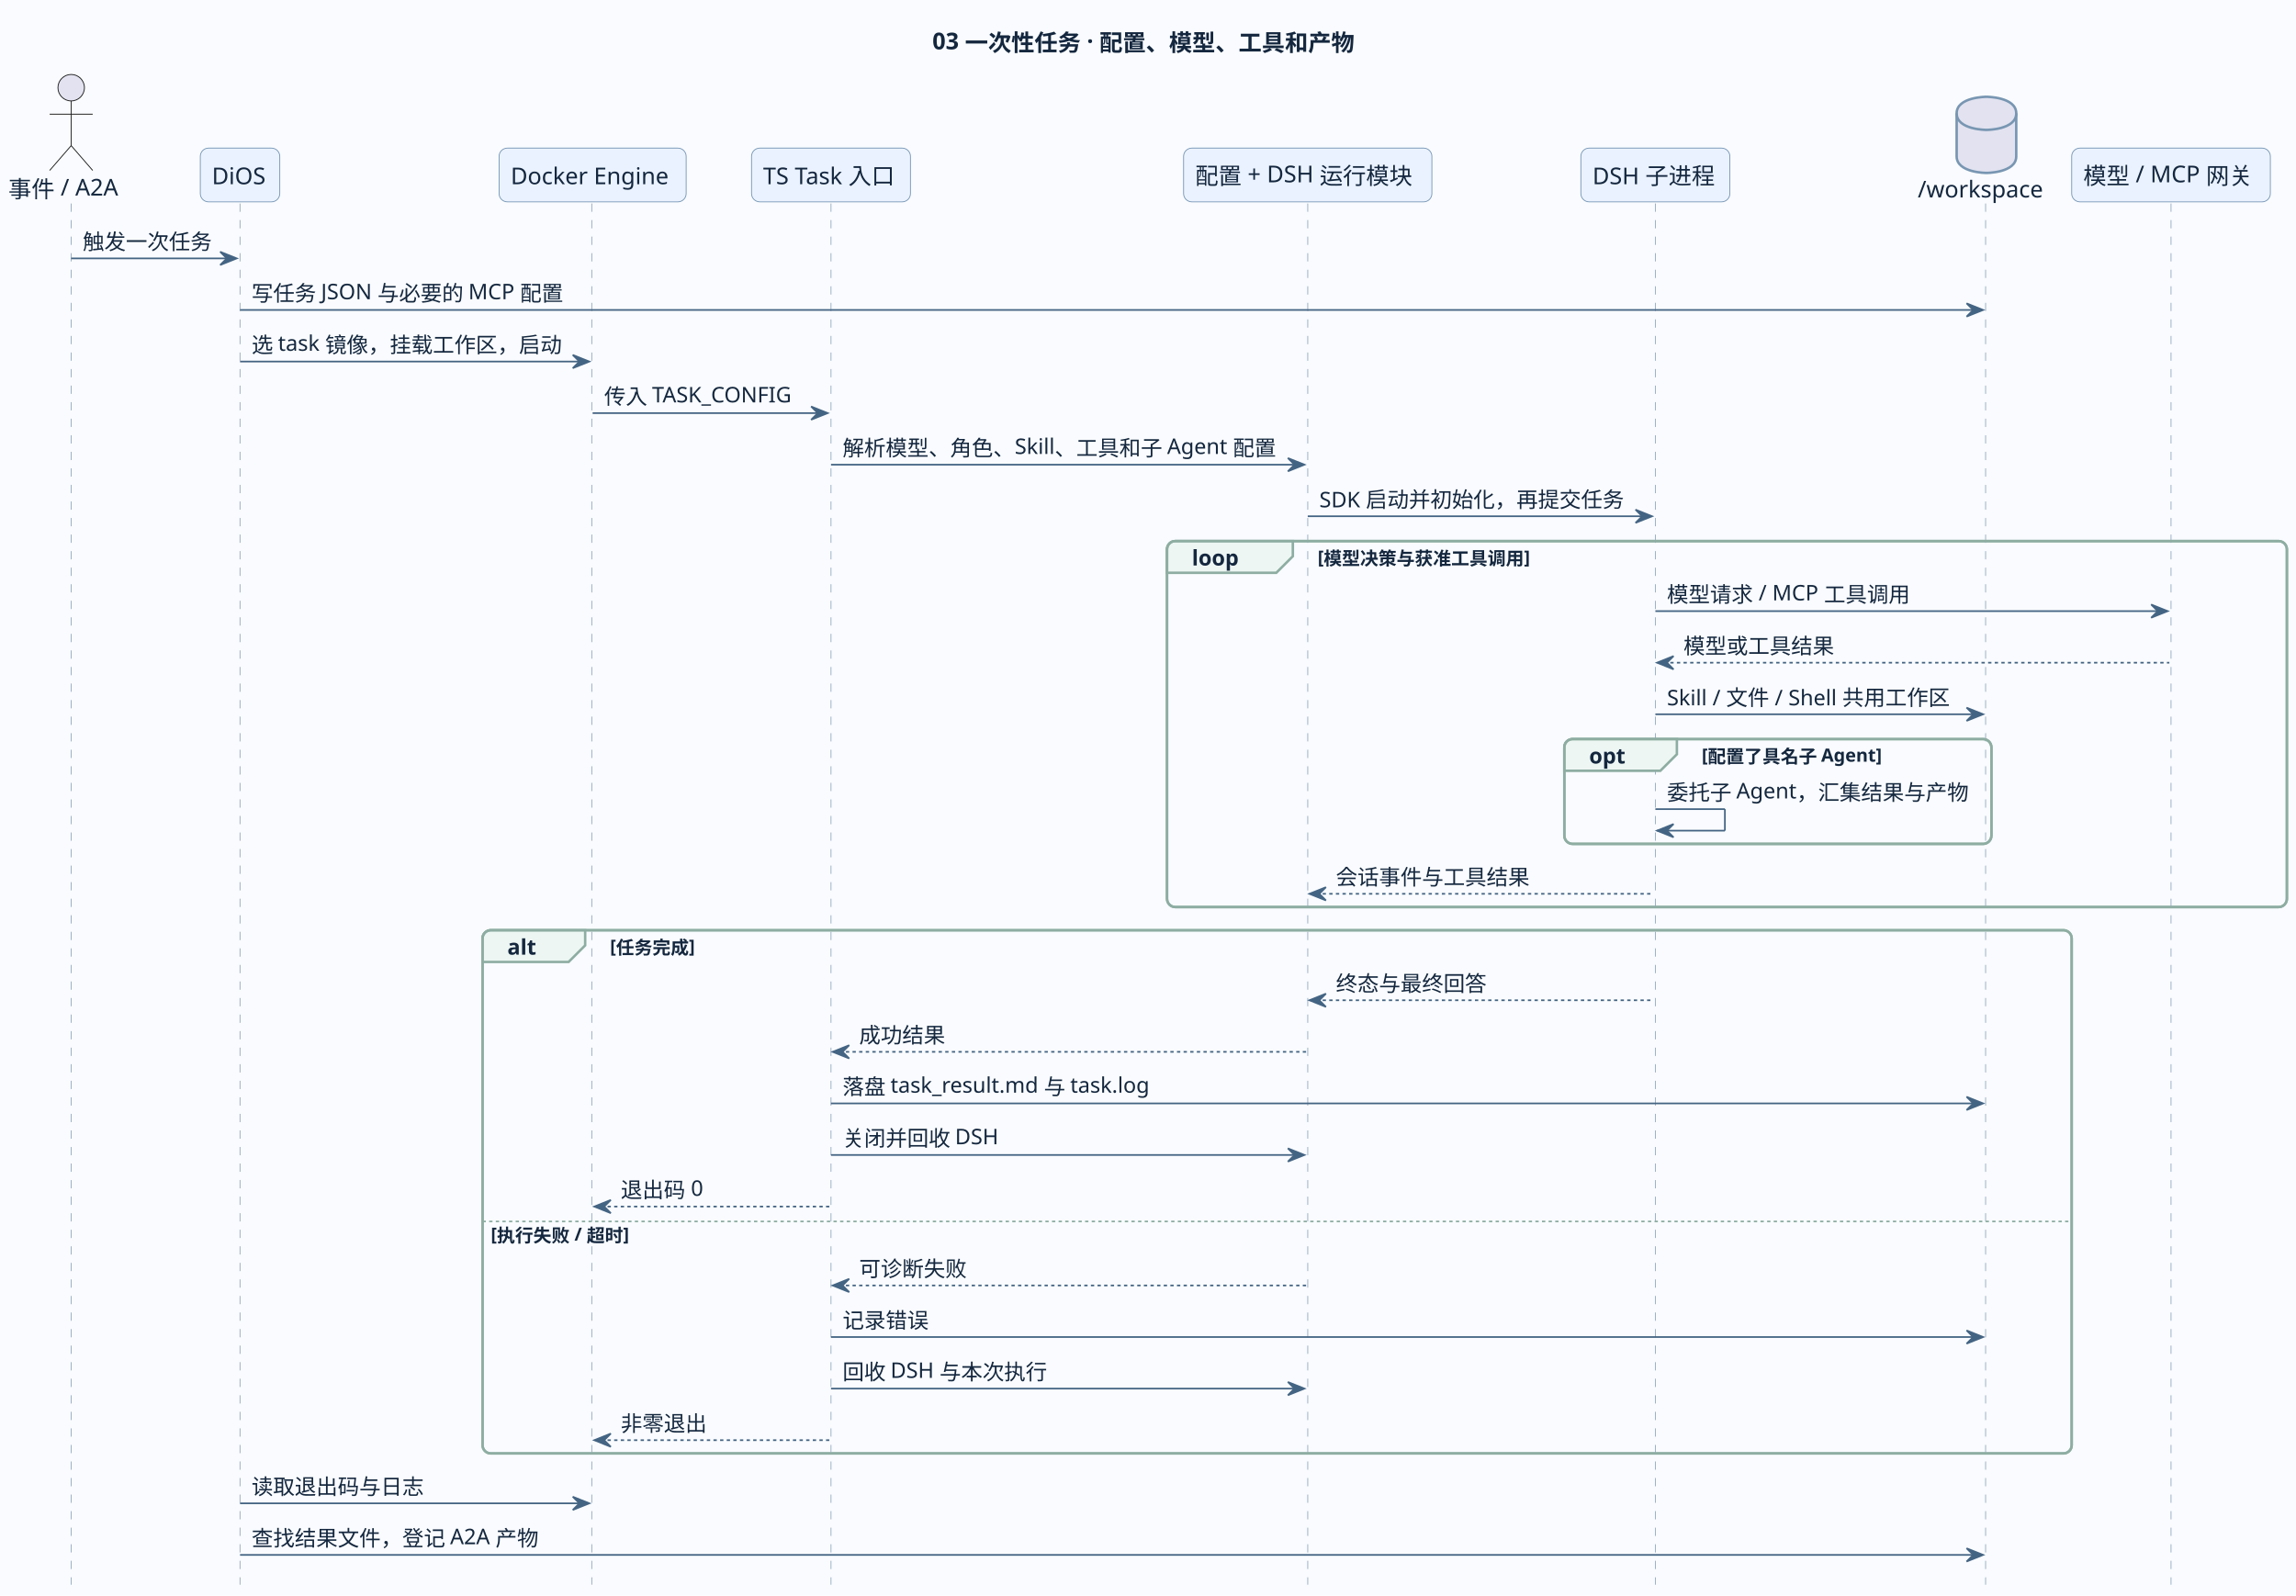
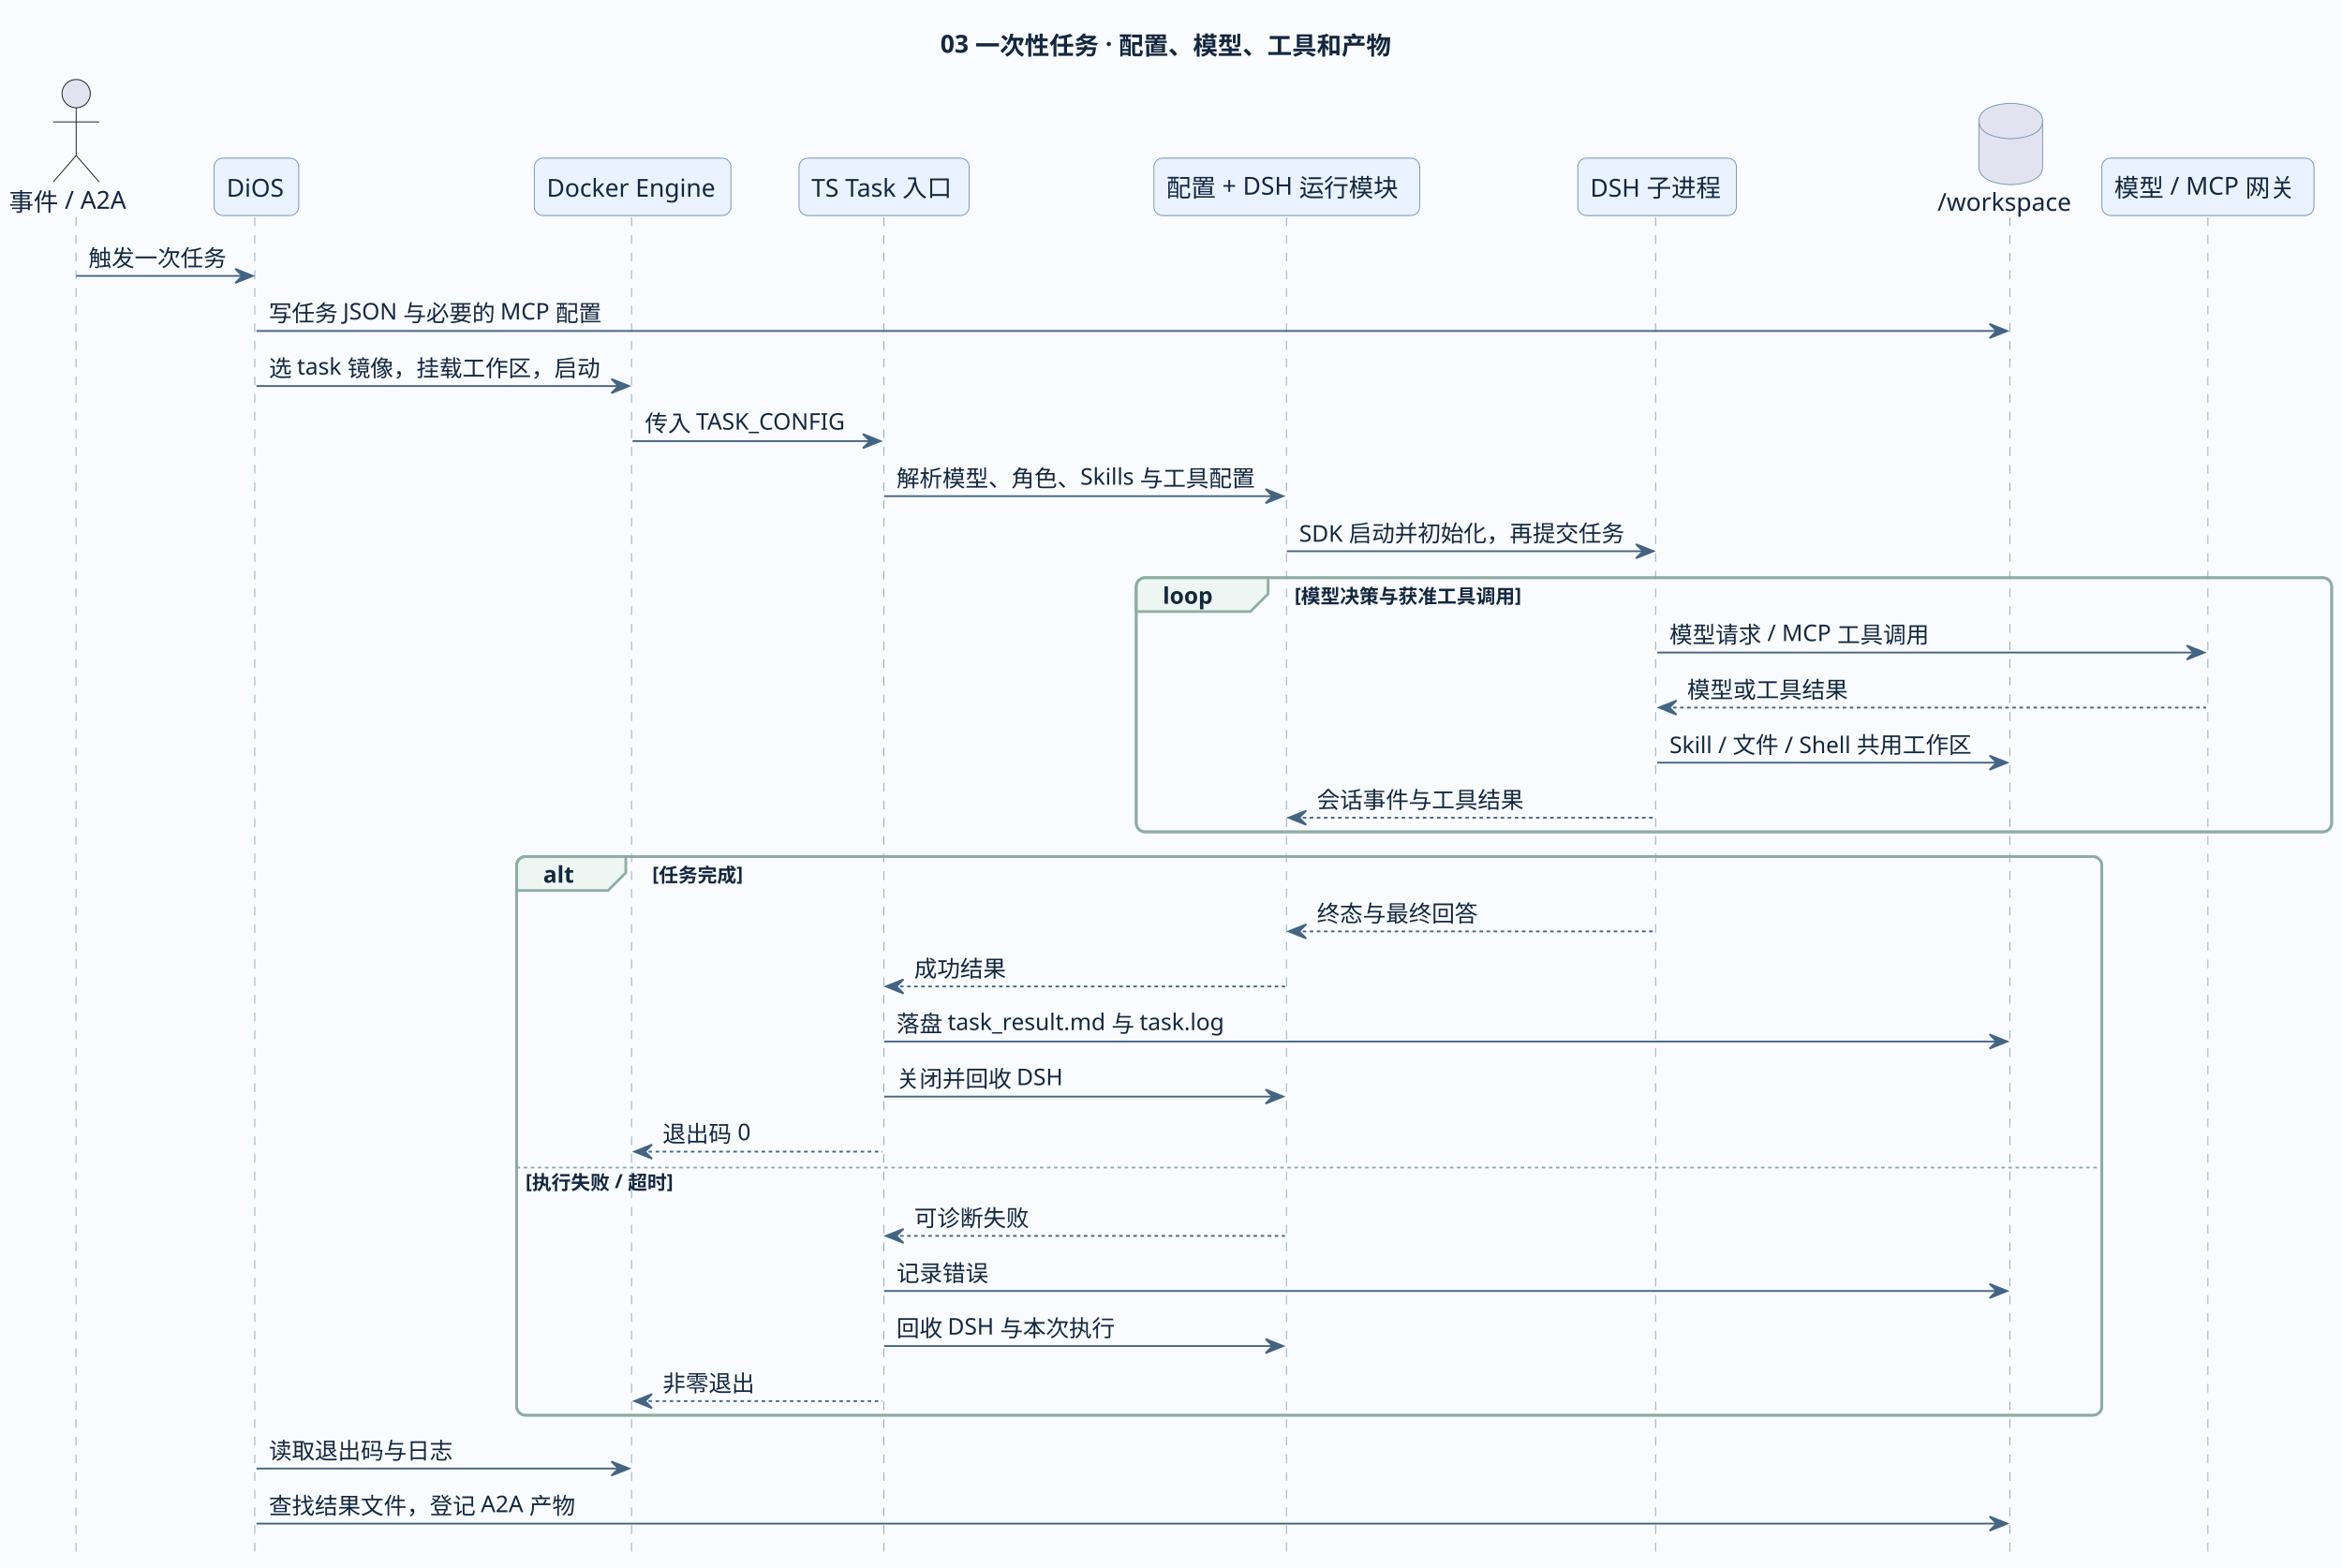
- <svg xmlns="http://www.w3.org/2000/svg" contentStyleType="text/css" height="964px" preserveAspectRatio="none" style="width:1387px;height:964px;background:#F9FBFE;" version="1.1" viewBox="0 0 1387 964" width="1387px" zoomAndPan="magnify">
+ <svg xmlns="http://www.w3.org/2000/svg" contentStyleType="text/css" data-diagram-type="SEQUENCE" height="887px" preserveAspectRatio="none" style="width:1325px;height:887px;background:#F9FBFE;" version="1.1" viewBox="0 0 1325 887" width="1325px" zoomAndPan="magnify">
  <defs />
  <g>
-     <rect fill="#F9FBFE" height="964" style="stroke:none;stroke-width:1.0;" width="1387" x="0" y="0" />
-     <text fill="#14273E" font-family="Microsoft YaHei" font-size="14" font-weight="bold" lengthAdjust="spacing" textLength="264" x="563.25" y="29.814">03  一次性任务 · 配置、模型、工具和产物</text>
-     <rect fill="none" height="221.104" rx="5" ry="5" style="stroke:#8EADA2;stroke-width:1.5;" width="676.5" x="705" y="326.901" />
-     <rect fill="none" height="63.315" rx="5" ry="5" style="stroke:#8EADA2;stroke-width:1.5;" width="258" x="945" y="446.532" />
-     <rect fill="none" height="316.095" rx="5" ry="5" style="stroke:#8EADA2;stroke-width:1.5;" width="960" x="291.5" y="562.005" />
-     <line style="stroke:#94A9BF;stroke-width:0.5;stroke-dasharray:5.0,5.0;" x1="43" x2="43" y1="122.955" y2="957.416" />
-     <line style="stroke:#94A9BF;stroke-width:0.5;stroke-dasharray:5.0,5.0;" x1="145" x2="145" y1="122.955" y2="957.416" />
-     <line style="stroke:#94A9BF;stroke-width:0.5;stroke-dasharray:5.0,5.0;" x1="357.5" x2="357.5" y1="122.955" y2="957.416" />
-     <line style="stroke:#94A9BF;stroke-width:0.5;stroke-dasharray:5.0,5.0;" x1="502" x2="502" y1="122.955" y2="957.416" />
-     <line style="stroke:#94A9BF;stroke-width:0.5;stroke-dasharray:5.0,5.0;" x1="790" x2="790" y1="122.955" y2="957.416" />
-     <line style="stroke:#94A9BF;stroke-width:0.5;stroke-dasharray:5.0,5.0;" x1="1000" x2="1000" y1="122.955" y2="957.416" />
-     <line style="stroke:#94A9BF;stroke-width:0.5;stroke-dasharray:5.0,5.0;" x1="1199.5" x2="1199.5" y1="122.955" y2="957.416" />
-     <line style="stroke:#94A9BF;stroke-width:0.5;stroke-dasharray:5.0,5.0;" x1="1311.5" x2="1311.5" y1="122.955" y2="957.416" />
-     <text fill="#14273E" font-family="Microsoft YaHei" font-size="14" lengthAdjust="spacing" textLength="70" x="5" y="119.291">事件 / A2A</text>
-     <ellipse cx="43" cy="52.977" fill="#E2E2F0" rx="8" ry="8" style="stroke:#181818;stroke-width:0.5;" />
-     <path d="M43,60.977 L43,87.978 M30,68.978 L56,68.978 M43,87.978 L30,102.978 M43,87.978 L56,102.978 " fill="none" style="stroke:#181818;stroke-width:0.5;" />
-     <rect fill="#EAF2FF" height="32.477" rx="5" ry="5" style="stroke:#7595B4;stroke-width:0.5;" width="48" x="121" y="89.478" />
-     <text fill="#14273E" font-family="Microsoft YaHei" font-size="14" lengthAdjust="spacing" textLength="34" x="128" y="111.291">DiOS</text>
-     <rect fill="#EAF2FF" height="32.477" rx="5" ry="5" style="stroke:#7595B4;stroke-width:0.5;" width="113" x="301.5" y="89.478" />
-     <text fill="#14273E" font-family="Microsoft YaHei" font-size="14" lengthAdjust="spacing" textLength="99" x="308.5" y="111.291">Docker Engine</text>
-     <rect fill="#EAF2FF" height="32.477" rx="5" ry="5" style="stroke:#7595B4;stroke-width:0.5;" width="96" x="454" y="89.478" />
-     <text fill="#14273E" font-family="Microsoft YaHei" font-size="14" lengthAdjust="spacing" textLength="82" x="461" y="111.291">TS Task 入口</text>
-     <rect fill="#EAF2FF" height="32.477" rx="5" ry="5" style="stroke:#7595B4;stroke-width:0.5;" width="150" x="715" y="89.478" />
-     <text fill="#14273E" font-family="Microsoft YaHei" font-size="14" lengthAdjust="spacing" textLength="136" x="722" y="111.291">配置 + DSH 运行模块</text>
-     <rect fill="#EAF2FF" height="32.477" rx="5" ry="5" style="stroke:#7595B4;stroke-width:0.5;" width="90" x="955" y="89.478" />
-     <text fill="#14273E" font-family="Microsoft YaHei" font-size="14" lengthAdjust="spacing" textLength="76" x="962" y="111.291">DSH 子进程</text>
-     <text fill="#14273E" font-family="Microsoft YaHei" font-size="14" lengthAdjust="spacing" textLength="77" x="1158.5" y="119.291">/workspace</text>
-     <path d="M1182,68.478 C1182,58.477 1200,58.477 1200,58.477 C1200,58.477 1218,58.477 1218,68.478 L1218,94.478 C1218,104.478 1200,104.478 1200,104.478 C1200,104.478 1182,104.478 1182,94.478 L1182,68.478 " fill="#E2E2F0" style="stroke:#7896B2;stroke-width:1.5;" />
-     <path d="M1182,68.478 C1182,78.478 1200,78.478 1200,78.478 C1200,78.478 1218,78.478 1218,68.478 " fill="none" style="stroke:#7896B2;stroke-width:1.5;" />
-     <rect fill="#EAF2FF" height="32.477" rx="5" ry="5" style="stroke:#7595B4;stroke-width:0.5;" width="120" x="1251.5" y="89.478" />
-     <text fill="#14273E" font-family="Microsoft YaHei" font-size="14" lengthAdjust="spacing" textLength="106" x="1258.5" y="111.291">模型 / MCP 网关</text>
-     <polygon fill="#446483" points="133,152.113,143,156.113,133,160.113,137,156.113" style="stroke:#446483;stroke-width:1.0;" />
-     <line style="stroke:#446483;stroke-width:1.0;" x1="43" x2="139" y1="156.113" y2="156.113" />
-     <text fill="#14273E" font-family="Microsoft YaHei" font-size="13" lengthAdjust="spacing" textLength="78" x="50" y="150.71">触发一次任务</text>
-     <polygon fill="#446483" points="1188,183.27,1198,187.27,1188,191.27,1192,187.27" style="stroke:#446483;stroke-width:1.0;" />
-     <line style="stroke:#446483;stroke-width:1.0;" x1="145" x2="1194" y1="187.27" y2="187.27" />
-     <text fill="#14273E" font-family="Microsoft YaHei" font-size="13" lengthAdjust="spacing" textLength="198" x="152" y="181.868">写任务 JSON 与必要的 MCP 配置</text>
-     <polygon fill="#446483" points="346,214.428,356,218.428,346,222.428,350,218.428" style="stroke:#446483;stroke-width:1.0;" />
-     <line style="stroke:#446483;stroke-width:1.0;" x1="145" x2="352" y1="218.428" y2="218.428" />
-     <text fill="#14273E" font-family="Microsoft YaHei" font-size="13" lengthAdjust="spacing" textLength="189" x="152" y="213.026">选 task 镜像，挂载工作区，启动</text>
-     <polygon fill="#446483" points="490,245.586,500,249.586,490,253.586,494,249.586" style="stroke:#446483;stroke-width:1.0;" />
-     <line style="stroke:#446483;stroke-width:1.0;" x1="358" x2="496" y1="249.586" y2="249.586" />
-     <text fill="#14273E" font-family="Microsoft YaHei" font-size="13" lengthAdjust="spacing" textLength="120" x="365" y="244.184">传入 TASK_CONFIG</text>
-     <polygon fill="#446483" points="778,276.744,788,280.744,778,284.744,782,280.744" style="stroke:#446483;stroke-width:1.0;" />
-     <line style="stroke:#446483;stroke-width:1.0;" x1="502" x2="784" y1="280.744" y2="280.744" />
-     <text fill="#14273E" font-family="Microsoft YaHei" font-size="13" lengthAdjust="spacing" textLength="264" x="509" y="275.341">解析模型、角色、Skill、工具和子 Agent 配置</text>
-     <polygon fill="#446483" points="988,307.901,998,311.901,988,315.901,992,311.901" style="stroke:#446483;stroke-width:1.0;" />
-     <line style="stroke:#446483;stroke-width:1.0;" x1="790" x2="994" y1="311.901" y2="311.901" />
-     <text fill="#14273E" font-family="Microsoft YaHei" font-size="13" lengthAdjust="spacing" textLength="186" x="797" y="306.499">SDK 启动并初始化，再提交任务</text>
-     <path d="M710,326.901 L781,326.901 L781,336.059 L771,346.059 L705,346.059 L705,331.901 A5,5 0 0 1 710,326.901 " fill="#EDF6F3" style="stroke:#8EADA2;stroke-width:1.5;" />
-     <rect fill="none" height="221.104" rx="5" ry="5" style="stroke:#8EADA2;stroke-width:1.5;" width="676.5" x="705" y="326.901" />
-     <text fill="#14273E" font-family="Microsoft YaHei" font-size="13" font-weight="bold" lengthAdjust="spacing" textLength="31" x="720" y="341.657">loop</text>
-     <text fill="#14273E" font-family="Microsoft YaHei" font-size="11" font-weight="bold" lengthAdjust="spacing" textLength="129" x="796" y="340.541">[模型决策与获准工具调用]</text>
-     <polygon fill="#446483" points="1299.5,365.217,1309.5,369.217,1299.5,373.217,1303.5,369.217" style="stroke:#446483;stroke-width:1.0;" />
-     <line style="stroke:#446483;stroke-width:1.0;" x1="1000" x2="1305.5" y1="369.217" y2="369.217" />
-     <text fill="#14273E" font-family="Microsoft YaHei" font-size="13" lengthAdjust="spacing" textLength="152" x="1007" y="363.815">模型请求 / MCP 工具调用</text>
-     <polygon fill="#446483" points="1011,396.375,1001,400.375,1011,404.375,1007,400.375" style="stroke:#446483;stroke-width:1.0;" />
-     <line style="stroke:#446483;stroke-width:1.0;stroke-dasharray:2.0,2.0;" x1="1005" x2="1310.5" y1="400.375" y2="400.375" />
-     <text fill="#14273E" font-family="Microsoft YaHei" font-size="13" lengthAdjust="spacing" textLength="91" x="1017" y="394.972">模型或工具结果</text>
-     <polygon fill="#446483" points="1188,427.532,1198,431.532,1188,435.532,1192,431.532" style="stroke:#446483;stroke-width:1.0;" />
-     <line style="stroke:#446483;stroke-width:1.0;" x1="1000" x2="1194" y1="431.532" y2="431.532" />
-     <text fill="#14273E" font-family="Microsoft YaHei" font-size="13" lengthAdjust="spacing" textLength="176" x="1007" y="426.13">Skill / 文件 / Shell 共用工作区</text>
-     <path d="M950,446.532 L1013,446.532 L1013,455.69 L1003,465.69 L945,465.69 L945,451.532 A5,5 0 0 1 950,446.532 " fill="#EDF6F3" style="stroke:#8EADA2;stroke-width:1.5;" />
-     <rect fill="none" height="63.315" rx="5" ry="5" style="stroke:#8EADA2;stroke-width:1.5;" width="258" x="945" y="446.532" />
-     <text fill="#14273E" font-family="Microsoft YaHei" font-size="13" font-weight="bold" lengthAdjust="spacing" textLength="23" x="960" y="461.288">opt</text>
-     <text fill="#14273E" font-family="Microsoft YaHei" font-size="11" font-weight="bold" lengthAdjust="spacing" textLength="110" x="1028" y="460.171">[配置了具名子 Agent]</text>
-     <line style="stroke:#446483;stroke-width:1.0;" x1="1000" x2="1042" y1="488.848" y2="488.848" />
-     <line style="stroke:#446483;stroke-width:1.0;" x1="1042" x2="1042" y1="488.848" y2="501.848" />
-     <line style="stroke:#446483;stroke-width:1.0;" x1="1001" x2="1042" y1="501.848" y2="501.848" />
-     <polygon fill="#446483" points="1011,497.848,1001,501.848,1011,505.848,1007,501.848" style="stroke:#446483;stroke-width:1.0;" />
-     <text fill="#14273E" font-family="Microsoft YaHei" font-size="13" lengthAdjust="spacing" textLength="184" x="1007" y="483.445">委托子 Agent，汇集结果与产物</text>
-     <polygon fill="#446483" points="801,536.005,791,540.005,801,544.005,797,540.005" style="stroke:#446483;stroke-width:1.0;" />
-     <line style="stroke:#446483;stroke-width:1.0;stroke-dasharray:2.0,2.0;" x1="795" x2="999" y1="540.005" y2="540.005" />
-     <text fill="#14273E" font-family="Microsoft YaHei" font-size="13" lengthAdjust="spacing" textLength="117" x="807" y="534.603">会话事件与工具结果</text>
-     <path d="M296.5,562.005 L353.5,562.005 L353.5,571.163 L343.5,581.163 L291.5,581.163 L291.5,567.005 A5,5 0 0 1 296.5,562.005 " fill="#EDF6F3" style="stroke:#8EADA2;stroke-width:1.5;" />
-     <rect fill="none" height="316.095" rx="5" ry="5" style="stroke:#8EADA2;stroke-width:1.5;" width="960" x="291.5" y="562.005" />
-     <text fill="#14273E" font-family="Microsoft YaHei" font-size="13" font-weight="bold" lengthAdjust="spacing" textLength="17" x="306.5" y="576.761">alt</text>
-     <text fill="#14273E" font-family="Microsoft YaHei" font-size="11" font-weight="bold" lengthAdjust="spacing" textLength="52" x="368.5" y="575.644">[任务完成]</text>
-     <polygon fill="#446483" points="801,600.321,791,604.321,801,608.321,797,604.321" style="stroke:#446483;stroke-width:1.0;" />
-     <line style="stroke:#446483;stroke-width:1.0;stroke-dasharray:2.0,2.0;" x1="795" x2="999" y1="604.321" y2="604.321" />
-     <text fill="#14273E" font-family="Microsoft YaHei" font-size="13" lengthAdjust="spacing" textLength="91" x="807" y="598.918">终态与最终回答</text>
-     <polygon fill="#446483" points="513,631.479,503,635.479,513,639.479,509,635.479" style="stroke:#446483;stroke-width:1.0;" />
-     <line style="stroke:#446483;stroke-width:1.0;stroke-dasharray:2.0,2.0;" x1="507" x2="789" y1="635.479" y2="635.479" />
-     <text fill="#14273E" font-family="Microsoft YaHei" font-size="13" lengthAdjust="spacing" textLength="52" x="519" y="630.076">成功结果</text>
-     <polygon fill="#446483" points="1188,662.636,1198,666.636,1188,670.636,1192,666.636" style="stroke:#446483;stroke-width:1.0;" />
-     <line style="stroke:#446483;stroke-width:1.0;" x1="502" x2="1194" y1="666.636" y2="666.636" />
-     <text fill="#14273E" font-family="Microsoft YaHei" font-size="13" lengthAdjust="spacing" textLength="186" x="509" y="661.234">落盘 task_result.md 与 task.log</text>
-     <polygon fill="#446483" points="778,693.794,788,697.794,778,701.794,782,697.794" style="stroke:#446483;stroke-width:1.0;" />
-     <line style="stroke:#446483;stroke-width:1.0;" x1="502" x2="784" y1="697.794" y2="697.794" />
-     <text fill="#14273E" font-family="Microsoft YaHei" font-size="13" lengthAdjust="spacing" textLength="97" x="509" y="692.392">关闭并回收 DSH</text>
-     <polygon fill="#446483" points="369,724.952,359,728.952,369,732.952,365,728.952" style="stroke:#446483;stroke-width:1.0;" />
-     <line style="stroke:#446483;stroke-width:1.0;stroke-dasharray:2.0,2.0;" x1="363" x2="501" y1="728.952" y2="728.952" />
-     <text fill="#14273E" font-family="Microsoft YaHei" font-size="13" lengthAdjust="spacing" textLength="51" x="375" y="723.549">退出码 0</text>
-     <line style="stroke:#8EADA2;stroke-width:1.0;stroke-dasharray:2.0,2.0;" x1="291.5" x2="1251.5" y1="737.952" y2="737.952" />
-     <text fill="#14273E" font-family="Microsoft YaHei" font-size="11" font-weight="bold" lengthAdjust="spacing" textLength="85" x="296.5" y="749.591">[执行失败 / 超时]</text>
-     <polygon fill="#446483" points="513,772.627,503,776.627,513,780.627,509,776.627" style="stroke:#446483;stroke-width:1.0;" />
-     <line style="stroke:#446483;stroke-width:1.0;stroke-dasharray:2.0,2.0;" x1="507" x2="789" y1="776.627" y2="776.627" />
-     <text fill="#14273E" font-family="Microsoft YaHei" font-size="13" lengthAdjust="spacing" textLength="65" x="519" y="771.225">可诊断失败</text>
-     <polygon fill="#446483" points="1188,803.785,1198,807.785,1188,811.785,1192,807.785" style="stroke:#446483;stroke-width:1.0;" />
-     <line style="stroke:#446483;stroke-width:1.0;" x1="502" x2="1194" y1="807.785" y2="807.785" />
-     <text fill="#14273E" font-family="Microsoft YaHei" font-size="13" lengthAdjust="spacing" textLength="52" x="509" y="802.383">记录错误</text>
-     <polygon fill="#446483" points="778,834.943,788,838.943,778,842.943,782,838.943" style="stroke:#446483;stroke-width:1.0;" />
-     <line style="stroke:#446483;stroke-width:1.0;" x1="502" x2="784" y1="838.943" y2="838.943" />
-     <text fill="#14273E" font-family="Microsoft YaHei" font-size="13" lengthAdjust="spacing" textLength="127" x="509" y="833.54">回收 DSH 与本次执行</text>
-     <polygon fill="#446483" points="369,866.101,359,870.101,369,874.101,365,870.101" style="stroke:#446483;stroke-width:1.0;" />
-     <line style="stroke:#446483;stroke-width:1.0;stroke-dasharray:2.0,2.0;" x1="363" x2="501" y1="870.101" y2="870.101" />
-     <text fill="#14273E" font-family="Microsoft YaHei" font-size="13" lengthAdjust="spacing" textLength="52" x="375" y="864.698">非零退出</text>
-     <polygon fill="#446483" points="346,904.258,356,908.258,346,912.258,350,908.258" style="stroke:#446483;stroke-width:1.0;" />
-     <line style="stroke:#446483;stroke-width:1.0;" x1="145" x2="352" y1="908.258" y2="908.258" />
-     <text fill="#14273E" font-family="Microsoft YaHei" font-size="13" lengthAdjust="spacing" textLength="104" x="152" y="902.856">读取退出码与日志</text>
-     <polygon fill="#446483" points="1188,935.416,1198,939.416,1188,943.416,1192,939.416" style="stroke:#446483;stroke-width:1.0;" />
-     <line style="stroke:#446483;stroke-width:1.0;" x1="145" x2="1194" y1="939.416" y2="939.416" />
-     <text fill="#14273E" font-family="Microsoft YaHei" font-size="13" lengthAdjust="spacing" textLength="177" x="152" y="934.014">查找结果文件，登记 A2A 产物</text>
+     <rect fill="#F9FBFE" height="887" style="stroke:none;stroke-width:1;" width="1325" x="0" y="0" />
+     <text fill="#14273E" font-family="Microsoft YaHei" font-size="14" font-weight="bold" lengthAdjust="spacing" textLength="264.1" x="532.026" y="29.814">03  一次性任务 · 配置、模型、工具和产物</text>
+     <rect fill="none" height="143.789" rx="5" ry="5" style="stroke:#8EADA2;stroke-width:1.5;" width="676.331" x="642.82" y="326.901" />
+     <rect fill="none" height="316.095" rx="5" ry="5" style="stroke:#8EADA2;stroke-width:1.5;" width="896.833" x="292.299" y="484.69" />
+     <g>
+       <rect fill="#000000" fill-opacity="0" height="757.145" width="8" x="39.089" y="122.955" />
+       <line style="stroke:#94A9BF;stroke-width:0.5;stroke-dasharray:5,5;" x1="43" x2="43" y1="122.955" y2="880.101" />
+     </g>
+     <g>
+       <rect fill="#000000" fill-opacity="0" height="757.145" width="8" x="141.089" y="122.955" />
+       <line style="stroke:#94A9BF;stroke-width:0.5;stroke-dasharray:5,5;" x1="144.149" x2="144.149" y1="122.955" y2="880.101" />
+     </g>
+     <g>
+       <rect fill="#000000" fill-opacity="0" height="757.145" width="8" x="353.906" y="122.955" />
+       <line style="stroke:#94A9BF;stroke-width:0.5;stroke-dasharray:5,5;" x1="357.299" x2="357.299" y1="122.955" y2="880.101" />
+     </g>
+     <g>
+       <rect fill="#000000" fill-opacity="0" height="757.145" width="8" x="496.188" y="122.955" />
+       <line style="stroke:#94A9BF;stroke-width:0.5;stroke-dasharray:5,5;" x1="500.06" x2="500.06" y1="122.955" y2="880.101" />
+     </g>
+     <g>
+       <rect fill="#000000" fill-opacity="0" height="757.145" width="8" x="724.012" y="122.955" />
+       <line style="stroke:#94A9BF;stroke-width:0.5;stroke-dasharray:5,5;" x1="727.82" x2="727.82" y1="122.955" y2="880.101" />
+     </g>
+     <g>
+       <rect fill="#000000" fill-opacity="0" height="757.145" width="8" x="933.516" y="122.955" />
+       <line style="stroke:#94A9BF;stroke-width:0.5;stroke-dasharray:5,5;" x1="936.658" x2="936.658" y1="122.955" y2="880.101" />
+     </g>
+     <g>
+       <rect fill="#000000" fill-opacity="0" height="757.145" width="8" x="1133.619" y="122.955" />
+       <line style="stroke:#94A9BF;stroke-width:0.5;stroke-dasharray:5,5;" x1="1137.105" x2="1137.105" y1="122.955" y2="880.101" />
+     </g>
+     <g>
+       <rect fill="#000000" fill-opacity="0" height="757.145" width="8" x="1245.142" y="122.955" />
+       <line style="stroke:#94A9BF;stroke-width:0.5;stroke-dasharray:5,5;" x1="1249.132" x2="1249.132" y1="122.955" y2="880.101" />
+     </g>
+     <g class="participant participant-head" data-participant="Caller">
+       <text fill="#14273E" font-family="Microsoft YaHei" font-size="14" lengthAdjust="spacing" textLength="70.178" x="5" y="119.291">事件 / A2A</text>
+       <ellipse cx="43.089" cy="52.977" fill="#E2E2F0" rx="8" ry="8" style="stroke:#181818;stroke-width:0.5;" />
+       <path d="M43.089,60.977 L43.089,87.978 M30.089,68.978 L56.089,68.978 M43.089,87.978 L30.089,102.978 M43.089,87.978 L56.089,102.978" fill="none" style="stroke:#181818;stroke-width:0.5;" />
+     </g>
+     <g class="participant participant-head" data-participant="OS">
+       <rect fill="#EAF2FF" height="32.477" rx="5" ry="5" style="stroke:#7595B4;stroke-width:0.5;" width="47.879" x="121.149" y="89.478" />
+       <text fill="#14273E" font-family="Microsoft YaHei" font-size="14" lengthAdjust="spacing" textLength="33.879" x="128.149" y="111.291">DiOS</text>
+     </g>
+     <g class="participant participant-head" data-participant="Docker">
+       <rect fill="#EAF2FF" height="32.477" rx="5" ry="5" style="stroke:#7595B4;stroke-width:0.5;" width="111.214" x="302.299" y="89.478" />
+       <text fill="#14273E" font-family="Microsoft YaHei" font-size="14" lengthAdjust="spacing" textLength="97.214" x="309.299" y="111.291">Docker Engine</text>
+     </g>
+     <g class="participant participant-head" data-participant="Task">
+       <rect fill="#EAF2FF" height="32.477" rx="5" ry="5" style="stroke:#7595B4;stroke-width:0.5;" width="96.257" x="452.06" y="89.478" />
+       <text fill="#14273E" font-family="Microsoft YaHei" font-size="14" lengthAdjust="spacing" textLength="82.257" x="459.06" y="111.291">TS Task 入口</text>
+     </g>
+     <g class="participant participant-head" data-participant="Run">
+       <rect fill="#EAF2FF" height="32.477" rx="5" ry="5" style="stroke:#7595B4;stroke-width:0.5;" width="150.384" x="652.82" y="89.478" />
+       <text fill="#14273E" font-family="Microsoft YaHei" font-size="14" lengthAdjust="spacing" textLength="136.384" x="659.82" y="111.291">配置 + DSH 运行模块</text>
+     </g>
+     <g class="participant participant-head" data-participant="DSH">
+       <rect fill="#EAF2FF" height="32.477" rx="5" ry="5" style="stroke:#7595B4;stroke-width:0.5;" width="89.715" x="892.658" y="89.478" />
+       <text fill="#14273E" font-family="Microsoft YaHei" font-size="14" lengthAdjust="spacing" textLength="75.715" x="899.658" y="111.291">DSH 子进程</text>
+     </g>
+     <g class="participant participant-head" data-participant="WS">
+       <text fill="#14273E" font-family="Microsoft YaHei" font-size="14" lengthAdjust="spacing" textLength="77.027" x="1096.105" y="119.291">/workspace</text>
+       <path d="M1119.619,68.478 C1119.619,58.477 1137.619,58.477 1137.619,58.477 C1137.619,58.477 1155.619,58.477 1155.619,68.478 L1155.619,94.478 C1155.619,104.478 1137.619,104.478 1137.619,104.478 C1137.619,104.478 1119.619,104.478 1119.619,94.478 L1119.619,68.478" fill="#E2E2F0" style="stroke:#7896B2;stroke-width:0.5;" />
+       <path d="M1119.619,68.478 C1119.619,78.478 1137.619,78.478 1137.619,78.478 C1137.619,78.478 1155.619,78.478 1155.619,68.478" fill="none" style="stroke:#7896B2;stroke-width:0.5;" />
+     </g>
+     <g class="participant participant-head" data-participant="External">
+       <rect fill="#EAF2FF" height="32.477" rx="5" ry="5" style="stroke:#7595B4;stroke-width:0.5;" width="120.019" x="1189.132" y="89.478" />
+       <text fill="#14273E" font-family="Microsoft YaHei" font-size="14" lengthAdjust="spacing" textLength="106.019" x="1196.132" y="111.291">模型 / MCP 网关</text>
+     </g>
+     <g class="message" data-participant-1="Caller" data-participant-2="OS">
+       <polygon fill="#446483" points="133.089,152.113,143.089,156.113,133.089,160.113,137.089,156.113" style="stroke:#446483;stroke-width:1;" />
+       <line style="stroke:#446483;stroke-width:1;" x1="43.089" x2="139.089" y1="156.113" y2="156.113" />
+       <text fill="#14273E" font-family="Microsoft YaHei" font-size="13" lengthAdjust="spacing" textLength="78" x="50.089" y="150.71">触发一次任务</text>
+     </g>
+     <g class="message" data-participant-1="OS" data-participant-2="WS">
+       <polygon fill="#446483" points="1125.619,183.27,1135.619,187.27,1125.619,191.27,1129.619,187.27" style="stroke:#446483;stroke-width:1;" />
+       <line style="stroke:#446483;stroke-width:1;" x1="145.089" x2="1131.619" y1="187.27" y2="187.27" />
+       <text fill="#14273E" font-family="Microsoft YaHei" font-size="13" lengthAdjust="spacing" textLength="195.552" x="152.089" y="181.868">写任务 JSON 与必要的 MCP 配置</text>
+     </g>
+     <g class="message" data-participant-1="OS" data-participant-2="Docker">
+       <polygon fill="#446483" points="345.906,214.428,355.906,218.428,345.906,222.428,349.906,218.428" style="stroke:#446483;stroke-width:1;" />
+       <line style="stroke:#446483;stroke-width:1;" x1="145.089" x2="351.906" y1="218.428" y2="218.428" />
+       <text fill="#14273E" font-family="Microsoft YaHei" font-size="13" lengthAdjust="spacing" textLength="188.817" x="152.089" y="213.026">选 task 镜像，挂载工作区，启动</text>
+     </g>
+     <g class="message" data-participant-1="Docker" data-participant-2="Task">
+       <polygon fill="#446483" points="488.188,245.586,498.188,249.586,488.188,253.586,492.188,249.586" style="stroke:#446483;stroke-width:1;" />
+       <line style="stroke:#446483;stroke-width:1;" x1="357.906" x2="494.188" y1="249.586" y2="249.586" />
+       <text fill="#14273E" font-family="Microsoft YaHei" font-size="13" lengthAdjust="spacing" textLength="118.282" x="364.906" y="244.184">传入 TASK_CONFIG</text>
+     </g>
+     <g class="message" data-participant-1="Task" data-participant-2="Run">
+       <polygon fill="#446483" points="716.012,276.744,726.012,280.744,716.012,284.744,720.012,280.744" style="stroke:#446483;stroke-width:1;" />
+       <line style="stroke:#446483;stroke-width:1;" x1="500.188" x2="722.012" y1="280.744" y2="280.744" />
+       <text fill="#14273E" font-family="Microsoft YaHei" font-size="13" lengthAdjust="spacing" textLength="203.823" x="507.188" y="275.341">解析模型、角色、Skills 与工具配置</text>
+     </g>
+     <g class="message" data-participant-1="Run" data-participant-2="DSH">
+       <polygon fill="#446483" points="925.516,307.901,935.516,311.901,925.516,315.901,929.516,311.901" style="stroke:#446483;stroke-width:1;" />
+       <line style="stroke:#446483;stroke-width:1;" x1="728.012" x2="931.516" y1="311.901" y2="311.901" />
+       <text fill="#14273E" font-family="Microsoft YaHei" font-size="13" lengthAdjust="spacing" textLength="185.504" x="735.012" y="306.499">SDK 启动并初始化，再提交任务</text>
+     </g>
+     <path d="M647.82,326.901 L717.413,326.901 L717.413,336.059 L707.413,346.059 L642.82,346.059 L642.82,331.901 A5,5 0 0 1 647.82,326.901" fill="#EDF6F3" style="stroke:#8EADA2;stroke-width:1.5;" />
+     <rect fill="none" height="143.789" rx="5" ry="5" style="stroke:#8EADA2;stroke-width:1.5;" width="676.331" x="642.82" y="326.901" />
+     <text fill="#14273E" font-family="Microsoft YaHei" font-size="13" font-weight="bold" lengthAdjust="spacing" textLength="29.593" x="657.82" y="341.657">loop</text>
+     <text fill="#14273E" font-family="Microsoft YaHei" font-size="11" font-weight="bold" lengthAdjust="spacing" textLength="129.572" x="732.413" y="340.541">[模型决策与获准工具调用]</text>
+     <g class="message" data-participant-1="DSH" data-participant-2="External">
+       <polygon fill="#446483" points="1237.142,365.217,1247.142,369.217,1237.142,373.217,1241.142,369.217" style="stroke:#446483;stroke-width:1;" />
+       <line style="stroke:#446483;stroke-width:1;" x1="937.516" x2="1243.142" y1="369.217" y2="369.217" />
+       <text fill="#14273E" font-family="Microsoft YaHei" font-size="13" lengthAdjust="spacing" textLength="150.446" x="944.516" y="363.815">模型请求 / MCP 工具调用</text>
+     </g>
+     <g class="message" data-participant-1="External" data-participant-2="DSH">
+       <polygon fill="#446483" points="948.516,396.375,938.516,400.375,948.516,404.375,944.516,400.375" style="stroke:#446483;stroke-width:1;" />
+       <line style="stroke:#446483;stroke-width:1;stroke-dasharray:2,2;" x1="942.516" x2="1248.142" y1="400.375" y2="400.375" />
+       <text fill="#14273E" font-family="Microsoft YaHei" font-size="13" lengthAdjust="spacing" textLength="91" x="954.516" y="394.972">模型或工具结果</text>
+     </g>
+     <g class="message" data-participant-1="DSH" data-participant-2="WS">
+       <polygon fill="#446483" points="1125.619,427.532,1135.619,431.532,1125.619,435.532,1129.619,431.532" style="stroke:#446483;stroke-width:1;" />
+       <line style="stroke:#446483;stroke-width:1;" x1="937.516" x2="1131.619" y1="431.532" y2="431.532" />
+       <text fill="#14273E" font-family="Microsoft YaHei" font-size="13" lengthAdjust="spacing" textLength="176.103" x="944.516" y="426.13">Skill / 文件 / Shell 共用工作区</text>
+     </g>
+     <g class="message" data-participant-1="DSH" data-participant-2="Run">
+       <polygon fill="#446483" points="739.012,458.69,729.012,462.69,739.012,466.69,735.012,462.69" style="stroke:#446483;stroke-width:1;" />
+       <line style="stroke:#446483;stroke-width:1;stroke-dasharray:2,2;" x1="733.012" x2="936.516" y1="462.69" y2="462.69" />
+       <text fill="#14273E" font-family="Microsoft YaHei" font-size="13" lengthAdjust="spacing" textLength="117" x="745.012" y="457.288">会话事件与工具结果</text>
+     </g>
+     <path d="M297.299,484.69 L354.038,484.69 L354.038,493.848 L344.038,503.848 L292.299,503.848 L292.299,489.69 A5,5 0 0 1 297.299,484.69" fill="#EDF6F3" style="stroke:#8EADA2;stroke-width:1.5;" />
+     <rect fill="none" height="316.095" rx="5" ry="5" style="stroke:#8EADA2;stroke-width:1.5;" width="896.833" x="292.299" y="484.69" />
+     <text fill="#14273E" font-family="Microsoft YaHei" font-size="13" font-weight="bold" lengthAdjust="spacing" textLength="16.739" x="307.299" y="499.445">alt</text>
+     <text fill="#14273E" font-family="Microsoft YaHei" font-size="11" font-weight="bold" lengthAdjust="spacing" textLength="52.572" x="369.038" y="498.329">[任务完成]</text>
+     <g class="message" data-participant-1="DSH" data-participant-2="Run">
+       <polygon fill="#446483" points="739.012,523.005,729.012,527.005,739.012,531.005,735.012,527.005" style="stroke:#446483;stroke-width:1;" />
+       <line style="stroke:#446483;stroke-width:1;stroke-dasharray:2,2;" x1="733.012" x2="936.516" y1="527.005" y2="527.005" />
+       <text fill="#14273E" font-family="Microsoft YaHei" font-size="13" lengthAdjust="spacing" textLength="91" x="745.012" y="521.603">终态与最终回答</text>
+     </g>
+     <g class="message" data-participant-1="Run" data-participant-2="Task">
+       <polygon fill="#446483" points="511.188,554.163,501.188,558.163,511.188,562.163,507.188,558.163" style="stroke:#446483;stroke-width:1;" />
+       <line style="stroke:#446483;stroke-width:1;stroke-dasharray:2,2;" x1="505.188" x2="727.012" y1="558.163" y2="558.163" />
+       <text fill="#14273E" font-family="Microsoft YaHei" font-size="13" lengthAdjust="spacing" textLength="52" x="517.188" y="552.761">成功结果</text>
+     </g>
+     <g class="message" data-participant-1="Task" data-participant-2="WS">
+       <polygon fill="#446483" points="1125.619,585.321,1135.619,589.321,1125.619,593.321,1129.619,589.321" style="stroke:#446483;stroke-width:1;" />
+       <line style="stroke:#446483;stroke-width:1;" x1="500.188" x2="1131.619" y1="589.321" y2="589.321" />
+       <text fill="#14273E" font-family="Microsoft YaHei" font-size="13" lengthAdjust="spacing" textLength="188.081" x="507.188" y="583.918">落盘 task_result.md 与 task.log</text>
+     </g>
+     <g class="message" data-participant-1="Task" data-participant-2="Run">
+       <polygon fill="#446483" points="716.012,616.479,726.012,620.479,716.012,624.479,720.012,620.479" style="stroke:#446483;stroke-width:1;" />
+       <line style="stroke:#446483;stroke-width:1;" x1="500.188" x2="722.012" y1="620.479" y2="620.479" />
+       <text fill="#14273E" font-family="Microsoft YaHei" font-size="13" lengthAdjust="spacing" textLength="96.307" x="507.188" y="615.076">关闭并回收 DSH</text>
+     </g>
+     <g class="message" data-participant-1="Task" data-participant-2="Docker">
+       <polygon fill="#446483" points="368.906,647.636,358.906,651.636,368.906,655.636,364.906,651.636" style="stroke:#446483;stroke-width:1;" />
+       <line style="stroke:#446483;stroke-width:1;stroke-dasharray:2,2;" x1="362.906" x2="499.188" y1="651.636" y2="651.636" />
+       <text fill="#14273E" font-family="Microsoft YaHei" font-size="13" lengthAdjust="spacing" textLength="50.47" x="374.906" y="646.234">退出码 0</text>
+     </g>
+     <line style="stroke:#8EADA2;stroke-width:1;stroke-dasharray:2,2;" x1="292.299" x2="1189.132" y1="660.636" y2="660.636" />
+     <text fill="#14273E" font-family="Microsoft YaHei" font-size="11" font-weight="bold" lengthAdjust="spacing" textLength="86.324" x="297.299" y="672.275">[执行失败 / 超时]</text>
+     <g class="message" data-participant-1="Run" data-participant-2="Task">
+       <polygon fill="#446483" points="511.188,695.312,501.188,699.312,511.188,703.312,507.188,699.312" style="stroke:#446483;stroke-width:1;" />
+       <line style="stroke:#446483;stroke-width:1;stroke-dasharray:2,2;" x1="505.188" x2="727.012" y1="699.312" y2="699.312" />
+       <text fill="#14273E" font-family="Microsoft YaHei" font-size="13" lengthAdjust="spacing" textLength="65" x="517.188" y="693.91">可诊断失败</text>
+     </g>
+     <g class="message" data-participant-1="Task" data-participant-2="WS">
+       <polygon fill="#446483" points="1125.619,726.47,1135.619,730.47,1125.619,734.47,1129.619,730.47" style="stroke:#446483;stroke-width:1;" />
+       <line style="stroke:#446483;stroke-width:1;" x1="500.188" x2="1131.619" y1="730.47" y2="730.47" />
+       <text fill="#14273E" font-family="Microsoft YaHei" font-size="13" lengthAdjust="spacing" textLength="52" x="507.188" y="725.067">记录错误</text>
+     </g>
+     <g class="message" data-participant-1="Task" data-participant-2="Run">
+       <polygon fill="#446483" points="716.012,757.627,726.012,761.627,716.012,765.627,720.012,761.627" style="stroke:#446483;stroke-width:1;" />
+       <line style="stroke:#446483;stroke-width:1;" x1="500.188" x2="722.012" y1="761.627" y2="761.627" />
+       <text fill="#14273E" font-family="Microsoft YaHei" font-size="13" lengthAdjust="spacing" textLength="126.153" x="507.188" y="756.225">回收 DSH 与本次执行</text>
+     </g>
+     <g class="message" data-participant-1="Task" data-participant-2="Docker">
+       <polygon fill="#446483" points="368.906,788.785,358.906,792.785,368.906,796.785,364.906,792.785" style="stroke:#446483;stroke-width:1;" />
+       <line style="stroke:#446483;stroke-width:1;stroke-dasharray:2,2;" x1="362.906" x2="499.188" y1="792.785" y2="792.785" />
+       <text fill="#14273E" font-family="Microsoft YaHei" font-size="13" lengthAdjust="spacing" textLength="52" x="374.906" y="787.383">非零退出</text>
+     </g>
+     <g class="message" data-participant-1="OS" data-participant-2="Docker">
+       <polygon fill="#446483" points="345.906,826.943,355.906,830.943,345.906,834.943,349.906,830.943" style="stroke:#446483;stroke-width:1;" />
+       <line style="stroke:#446483;stroke-width:1;" x1="145.089" x2="351.906" y1="830.943" y2="830.943" />
+       <text fill="#14273E" font-family="Microsoft YaHei" font-size="13" lengthAdjust="spacing" textLength="104" x="152.089" y="825.54">读取退出码与日志</text>
+     </g>
+     <g class="message" data-participant-1="OS" data-participant-2="WS">
+       <polygon fill="#446483" points="1125.619,858.101,1135.619,862.101,1125.619,866.101,1129.619,862.101" style="stroke:#446483;stroke-width:1;" />
+       <line style="stroke:#446483;stroke-width:1;" x1="145.089" x2="1131.619" y1="862.101" y2="862.101" />
+       <text fill="#14273E" font-family="Microsoft YaHei" font-size="13" lengthAdjust="spacing" textLength="176.611" x="152.089" y="856.698">查找结果文件，登记 A2A 产物</text>
+     </g>
  </g>
</svg>
